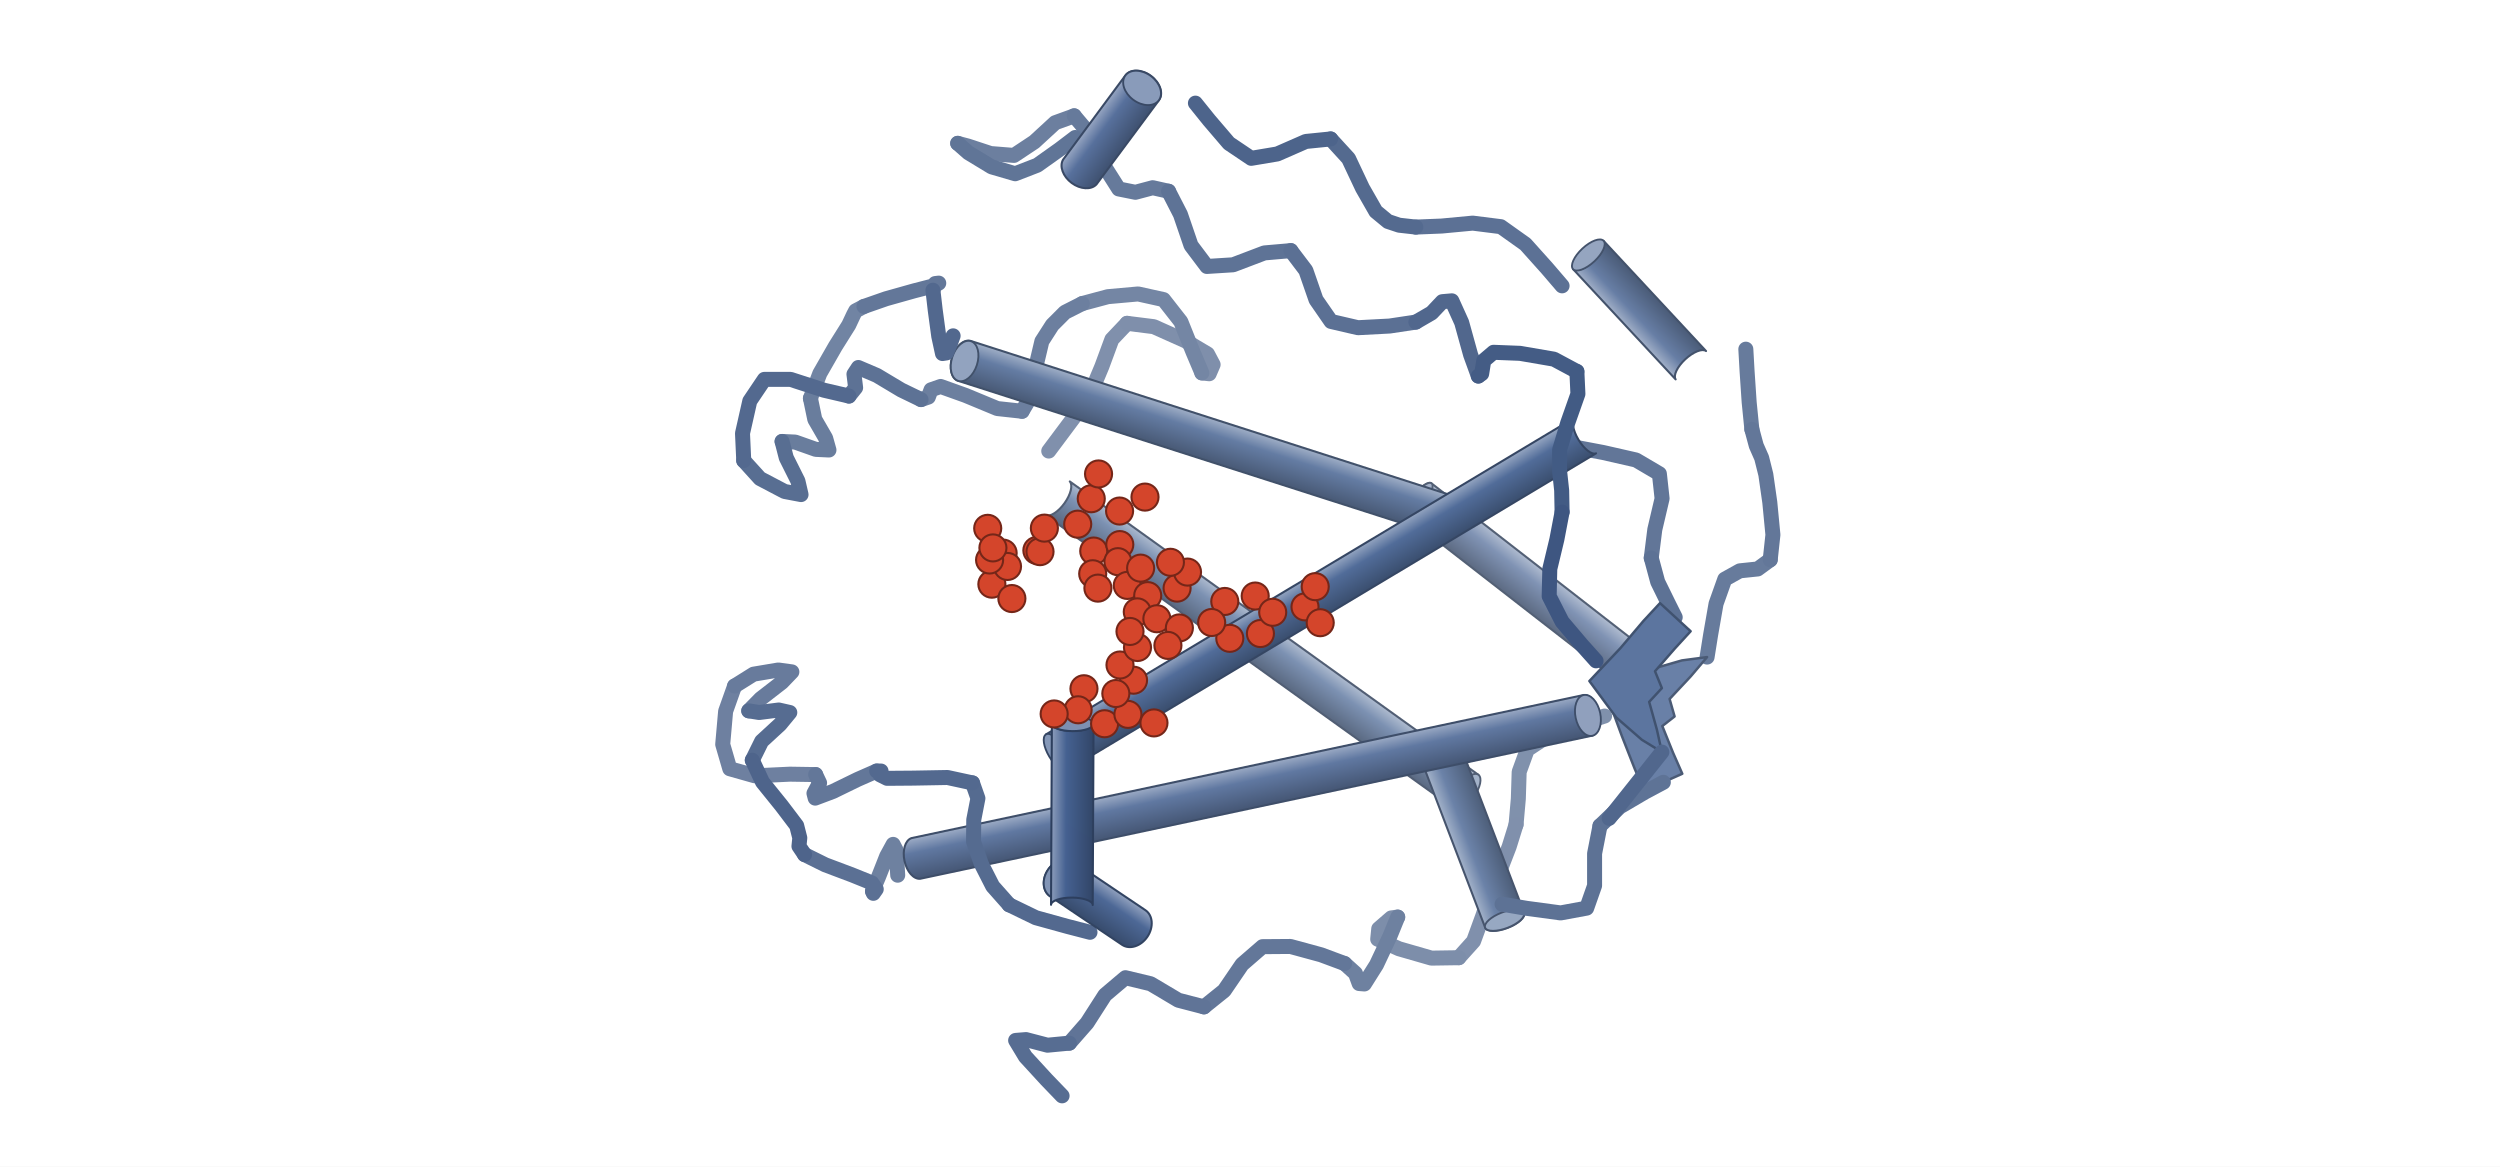
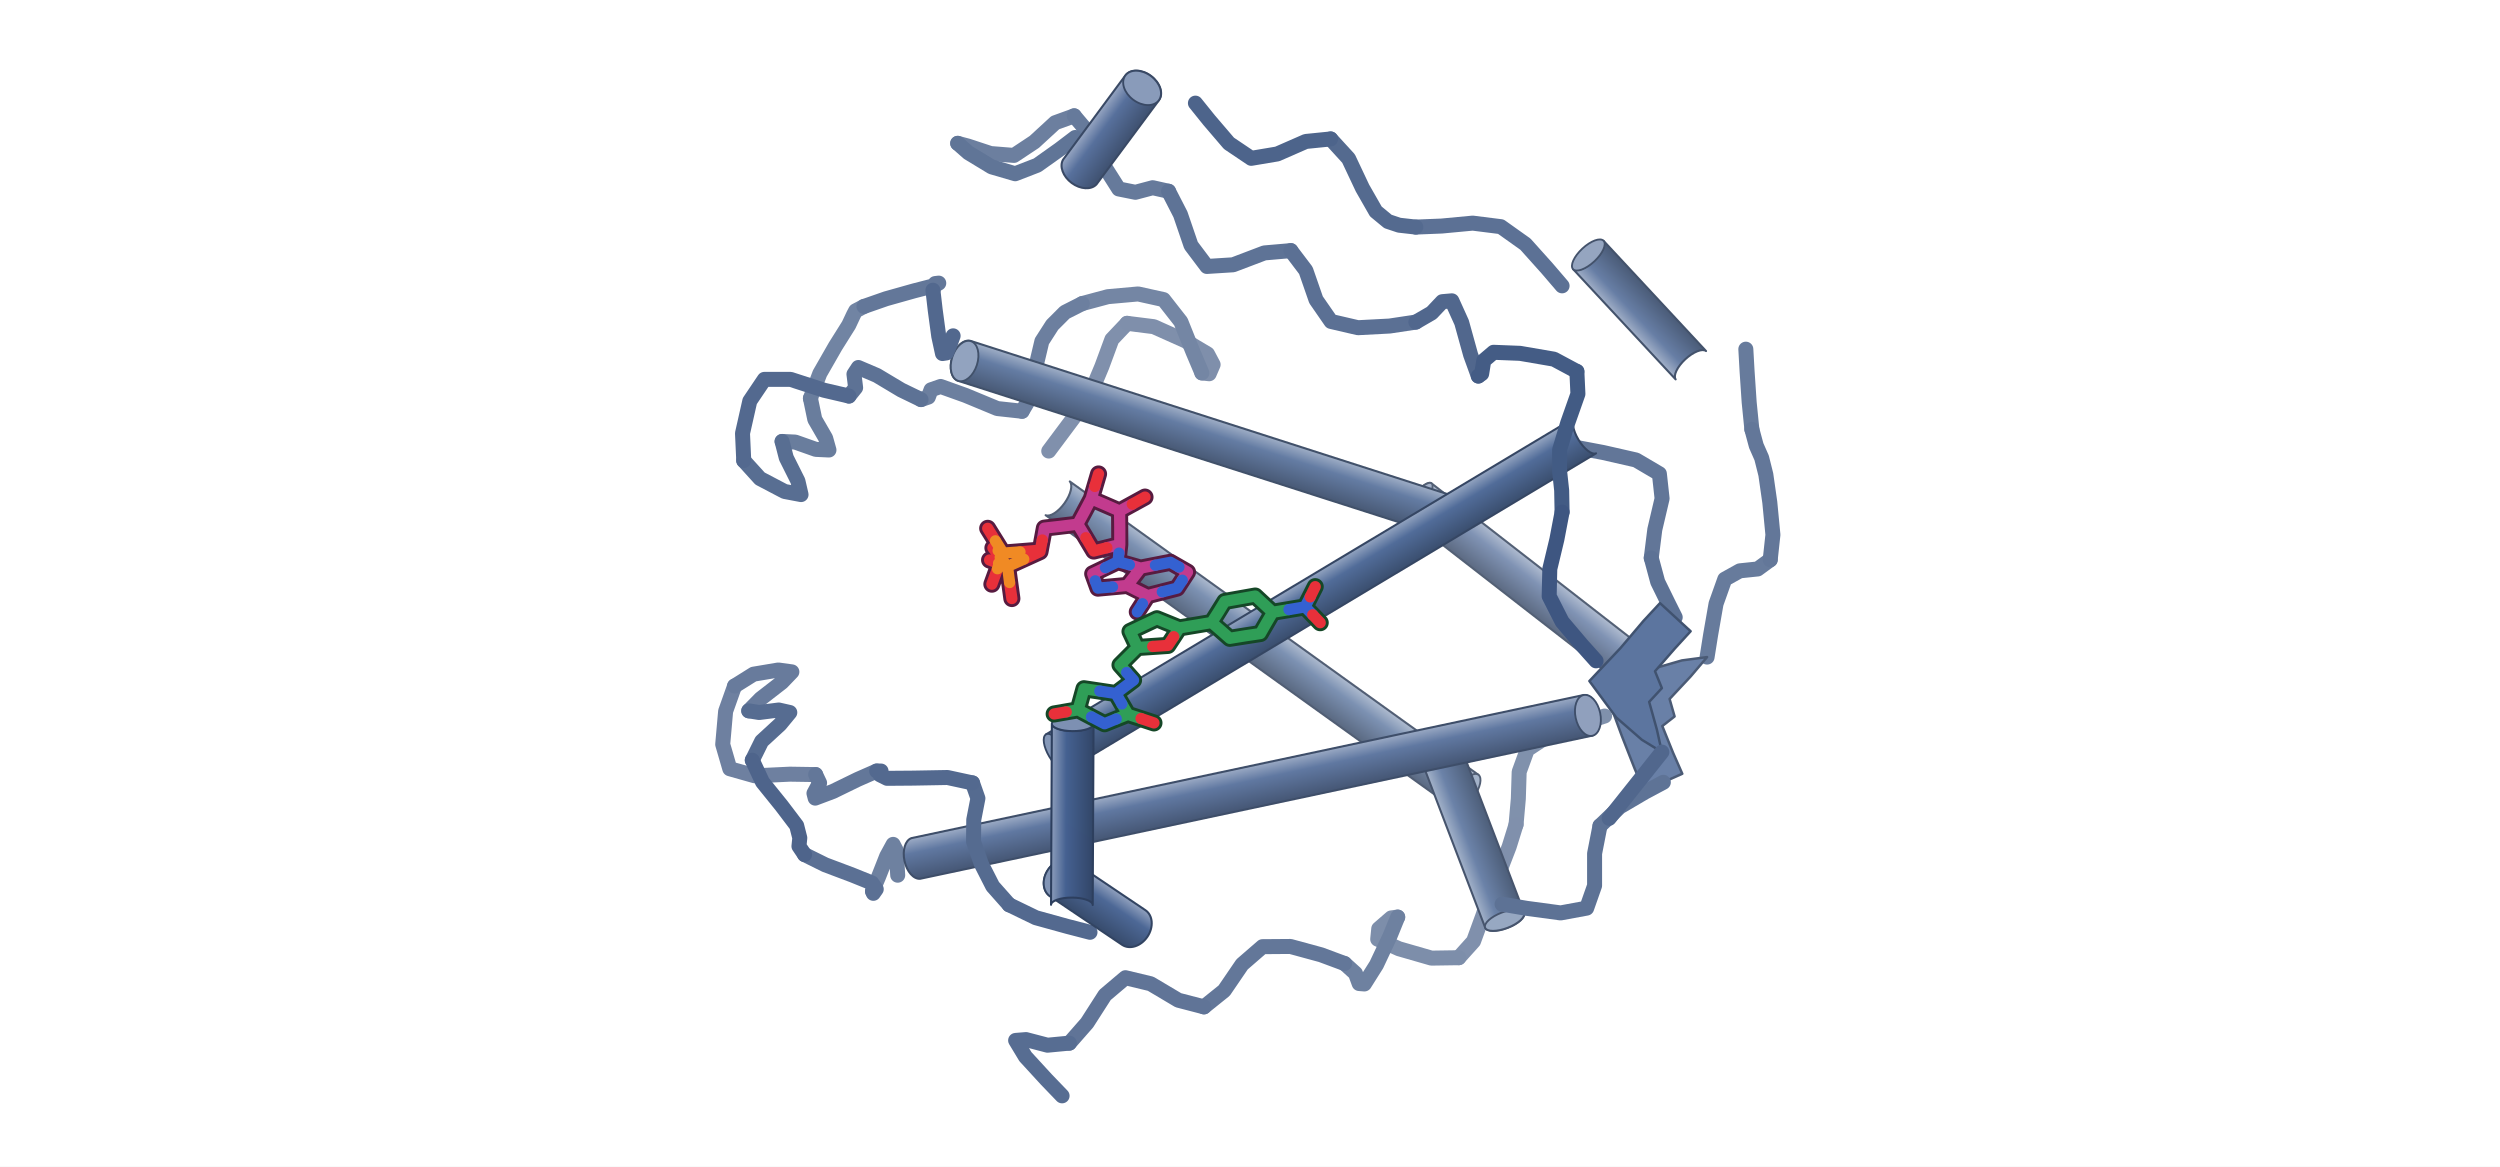
<svg xmlns="http://www.w3.org/2000/svg" width="1200" height="560" viewBox="0 0 1200 560" font-family="'Hiragino Sans','Hiragino Kaku Gothic ProN','Noto Sans JP','Yu Gothic',Meiryo,sans-serif">
  <rect width="1200" height="560" fill="#FFFFFF" />
  <polyline points="727.7,395.8 728.8,383.4 729.2,370.5 733.1,359.8 744.5,352.3 759.4,347.1 770.2,343.7" stroke="#8091ac" stroke-width="7.2" fill="none" stroke-linecap="round" stroke-linejoin="round" />
  <polyline points="700.2,459.7 707.3,451.8 711.9,439.2 716.0,426.9 720.5,416.5 724.4,406.4 727.7,395.8" stroke="#8090ac" stroke-width="7.2" fill="none" stroke-linecap="round" stroke-linejoin="round" />
  <polyline points="541.0,155.2 533.7,162.9 528.9,175.9 523.7,188.3 516.4,199.1 508.7,209.4 503.4,216.5" stroke="#8090ac" stroke-width="7.2" fill="none" stroke-linecap="round" stroke-linejoin="round" />
  <polyline points="576.9,179.0 580.4,179.4 582.3,175.0 579.6,169.9 569.0,163.6 553.8,156.8 541.0,155.2" stroke="#7f8fab" stroke-width="7.2" fill="none" stroke-linecap="round" stroke-linejoin="round" />
  <polyline points="670.9,440.2 667.8,440.6 661.8,445.8 661.3,450.8 671.5,455.4 687.1,459.9 700.2,459.7" stroke="#7d8eaa" stroke-width="7.2" fill="none" stroke-linecap="round" stroke-linejoin="round" />
  <defs>
    <linearGradient id="c1" gradientUnits="userSpaceOnUse" x1="738.1" y1="271.6" x2="725.8" y2="287.4">
      <stop offset="0" stop-color="#b0bcd0" />
      <stop offset="0.35" stop-color="#8093b4" />
      <stop offset="1" stop-color="#5c6a82" />
    </linearGradient>
  </defs>
  <path d="M789.0,311.2 L687.1,232.0 A3.2,10.0 -142.1 0 0 674.8,247.8 L776.7,327.0 A3.2,10.0 -142.1 0 0 789.0,311.2 Z" fill="url(#c1)" stroke="#536075" stroke-width="1" stroke-linejoin="round" />
  <ellipse cx="681.0" cy="239.9" rx="3.2" ry="10.0" transform="rotate(-142.1 681.0 239.9)" fill="#a6b3ca" stroke="#536075" stroke-width="0.9" />
  <defs>
    <linearGradient id="c3" gradientUnits="userSpaceOnUse" x1="611.6" y1="301.5" x2="599.9" y2="317.7">
      <stop offset="0" stop-color="#aebbcf" />
      <stop offset="0.35" stop-color="#7c91b2" />
      <stop offset="1" stop-color="#596880" />
    </linearGradient>
  </defs>
  <path d="M513.5,231.1 L709.6,371.9 A4.4,10.0 35.7 0 0 698.0,388.1 L501.9,247.3 A4.4,10.0 35.7 0 0 513.5,231.1 Z" fill="url(#c3)" stroke="#515e74" stroke-width="1" stroke-linejoin="round" />
  <ellipse cx="703.8" cy="380.0" rx="4.4" ry="10.0" transform="rotate(35.7 703.8 380.0)" fill="#a3b2c9" stroke="#515e74" stroke-width="0.9" />
  <polyline points="519.5,145.7 531.8,142.4 546.3,141.1 558.5,143.8 566.8,154.4 572.7,169.1 576.9,179.0" stroke="#7486a4" stroke-width="7.2" fill="none" stroke-linecap="round" stroke-linejoin="round" />
  <polyline points="414.7,147.1 410.7,149.2 409.7,151.1 407.4,156.0 401.0,166.2 393.5,179.3 389.0,191.2" stroke="#7184a3" stroke-width="7.2" fill="none" stroke-linecap="round" stroke-linejoin="round" />
  <polyline points="645.4,462.5 650.6,467.2 652.4,472.1 654.9,472.3 660.7,463.1 667.2,449.3 670.9,440.2" stroke="#6e81a0" stroke-width="7.2" fill="none" stroke-linecap="round" stroke-linejoin="round" />
  <polyline points="430.9,420.1 430.6,414.9 430.1,408.0 428.7,405.3 425.6,411.0 421.7,420.9 418.8,427.8" stroke="#6e81a0" stroke-width="7.2" fill="none" stroke-linecap="round" stroke-linejoin="round" />
  <polyline points="352.6,329.3 348.3,341.4 346.9,357.3 350.3,369.0 362.3,372.4 379.2,371.6 391.5,371.8" stroke="#6e80a0" stroke-width="7.2" fill="none" stroke-linecap="round" stroke-linejoin="round" />
  <polyline points="442.1,191.8 445.6,190.6 446.9,187.1 451.5,185.5 463.5,189.8 478.7,196.1 490.6,197.4" stroke="#6c7f9f" stroke-width="7.2" fill="none" stroke-linecap="round" stroke-linejoin="round" />
  <polyline points="490.6,197.4 495.6,189.0 497.3,175.6 500.1,163.8 505.1,156.0 511.2,149.9 519.5,145.7" stroke="#6c7f9f" stroke-width="7.2" fill="none" stroke-linecap="round" stroke-linejoin="round" />
  <polyline points="459.7,68.8 464.6,70.1 475.5,73.7 486.7,74.6 496.5,68.1 506.5,58.9 515.6,55.6" stroke="#6c7f9f" stroke-width="7.2" fill="none" stroke-linecap="round" stroke-linejoin="round" />
  <polyline points="389.0,191.2 391.1,201.3 396.3,210.3 397.9,216.0 391.6,215.7 381.7,212.2 375.4,211.9" stroke="#697d9d" stroke-width="7.2" fill="none" stroke-linecap="round" stroke-linejoin="round" />
  <polyline points="359.4,341.2 365.1,335.4 375.3,327.5 380.1,322.5 373.6,321.6 361.7,323.6 352.6,329.3" stroke="#687b9c" stroke-width="7.2" fill="none" stroke-linecap="round" stroke-linejoin="round" />
  <polyline points="840.9,206.1 839.6,193.1 838.6,178.2 838.0,167.6" stroke="#677b9c" stroke-width="7.2" fill="none" stroke-linecap="round" stroke-linejoin="round" />
  <polyline points="819.4,315.4 821.1,304.7 823.7,289.8 827.9,278.0 835.1,274.0 843.7,273.1 849.7,268.7" stroke="#677b9c" stroke-width="7.2" fill="none" stroke-linecap="round" stroke-linejoin="round" />
  <polyline points="515.6,55.6 523.2,64.6 529.9,79.5 537.0,90.7 545.0,92.3 553.3,90.1 560.9,91.8" stroke="#667a9b" stroke-width="7.2" fill="none" stroke-linecap="round" stroke-linejoin="round" />
  <defs>
    <linearGradient id="c4" gradientUnits="userSpaceOnUse" x1="698.5" y1="407.7" x2="717.2" y2="400.6">
      <stop offset="0" stop-color="#a3b2c9" />
      <stop offset="0.35" stop-color="#6b82a8" />
      <stop offset="1" stop-color="#4d5e79" />
    </linearGradient>
  </defs>
  <path d="M684.2,370.1 L712.9,445.3 A3.9,10.0 69.1 0 0 731.6,438.2 L702.9,363.0 A3.9,10.0 69.1 0 0 684.2,370.1 Z" fill="url(#c4)" stroke="#46546d" stroke-width="1" stroke-linejoin="round" />
  <ellipse cx="722.2" cy="441.7" rx="3.9" ry="10.0" transform="rotate(69.1 722.2 441.7)" fill="#97a8c2" stroke="#46546d" stroke-width="0.9" />
  <polygon points="807.5,371.4 803.1,361.4 797.9,348.5 803.8,343.9 801.4,335.5 811.6,324.6 819.4,315.4 819.4,315.4 807.3,317.0 790.6,321.8 770.8,332.4 778.5,353.3 784.7,369.1 789.2,379.5" fill="#6980a7" stroke="#4a5a75" stroke-width="1.2" stroke-linejoin="round" />
  <polyline points="447.8,139.3 448.9,136.1 450.6,135.9 448.5,137.1 438.8,139.6 425.3,143.4 414.7,147.1" stroke="#637799" stroke-width="7.2" fill="none" stroke-linecap="round" stroke-linejoin="round" />
  <polyline points="577.9,483.3 587.6,475.5 596.2,462.9 606.0,454.4 619.4,454.3 634.1,458.3 645.4,462.5" stroke="#637799" stroke-width="7.2" fill="none" stroke-linecap="round" stroke-linejoin="round" />
  <polyline points="391.5,371.8 393.4,375.8 390.7,380.8 391.3,383.1 399.8,379.9 411.7,374.1 420.8,370.1" stroke="#637799" stroke-width="7.2" fill="none" stroke-linecap="round" stroke-linejoin="round" />
  <polyline points="849.7,268.7 851.0,256.7 849.5,241.1 847.6,227.8 845.6,219.8 843.0,213.9 840.9,206.1" stroke="#637799" stroke-width="7.2" fill="none" stroke-linecap="round" stroke-linejoin="round" />
  <polyline points="757.9,215.0 769.5,217.2 785.3,220.8 796.5,227.4 797.8,239.3 794.3,254.2 792.6,267.8" stroke="#627698" stroke-width="7.2" fill="none" stroke-linecap="round" stroke-linejoin="round" />
  <defs>
    <linearGradient id="c5" gradientUnits="userSpaceOnUse" x1="779.7" y1="155.7" x2="794.3" y2="142.0">
      <stop offset="0" stop-color="#a1afc7" />
      <stop offset="0.35" stop-color="#677ea5" />
      <stop offset="1" stop-color="#4a5b77" />
    </linearGradient>
  </defs>
  <path d="M804.3,182.1 L755.1,129.2 A4.2,10.0 -132.9 0 0 769.7,115.6 L818.9,168.5 A4.2,10.0 -132.9 0 0 804.3,182.1 Z" fill="url(#c5)" stroke="#43526b" stroke-width="1" stroke-linejoin="round" />
  <ellipse cx="762.4" cy="122.4" rx="4.2" ry="10.0" transform="rotate(-132.9 762.4 122.4)" fill="#95a5c0" stroke="#43526b" stroke-width="0.9" />
  <polyline points="516.1,66.0 508.6,71.7 497.9,79.3 487.3,83.4 476.0,80.1 464.8,73.3 459.7,68.8" stroke="#607597" stroke-width="7.2" fill="none" stroke-linecap="round" stroke-linejoin="round" />
  <polyline points="513.3,500.7 521.8,491.0 530.4,477.6 540.2,469.3 552.3,472.2 565.6,480.1 577.9,483.3" stroke="#607497" stroke-width="7.2" fill="none" stroke-linecap="round" stroke-linejoin="round" />
  <defs>
    <linearGradient id="c2" gradientUnits="userSpaceOnUse" x1="582.3" y1="201.1" x2="576.2" y2="220.1">
      <stop offset="0" stop-color="#9faec6" />
      <stop offset="0.35" stop-color="#647ca3" />
      <stop offset="1" stop-color="#485975" />
    </linearGradient>
  </defs>
  <path d="M698.6,238.4 L466.1,163.7 A6.2,10.0 -162.2 0 0 459.9,182.8 L692.5,257.4 A6.2,10.0 -162.2 0 0 698.6,238.4 Z" fill="url(#c2)" stroke="#41516a" stroke-width="1" stroke-linejoin="round" />
  <ellipse cx="463.0" cy="173.3" rx="6.2" ry="10.0" transform="rotate(-162.2 463.0 173.3)" fill="#92a3bf" stroke="#41516a" stroke-width="0.9" />
  <polyline points="560.9,91.8 566.6,102.9 571.7,117.8 579.3,127.9 591.9,127.1 606.9,121.4 619.6,120.3" stroke="#5e7396" stroke-width="7.2" fill="none" stroke-linecap="round" stroke-linejoin="round" />
  <polyline points="768.0,396.4 777.5,387.3 789.6,380.2 798.4,375.5" stroke="#5e7396" stroke-width="7.2" fill="none" stroke-linecap="round" stroke-linejoin="round" />
  <polyline points="407.5,190.1 410.7,186.1 409.9,179.6 412.0,176.4 420.9,180.2 432.6,187.2 442.1,191.8" stroke="#5d7295" stroke-width="7.2" fill="none" stroke-linecap="round" stroke-linejoin="round" />
  <polyline points="721.0,434.0 732.8,436.0 749.1,438.2 761.6,435.9 765.4,425.1 765.4,409.7 768.0,396.4" stroke="#5d7295" stroke-width="7.2" fill="none" stroke-linecap="round" stroke-linejoin="round" />
  <polyline points="792.6,267.8 795.7,279.3 800.6,289.3 804.1,296.3" stroke="#5d7295" stroke-width="7.2" fill="none" stroke-linecap="round" stroke-linejoin="round" />
  <polyline points="749.8,137.2 742.6,128.8 732.2,117.2 720.4,108.8 706.9,107.1 692.0,108.5 679.6,109.0" stroke="#5c7195" stroke-width="7.2" fill="none" stroke-linecap="round" stroke-linejoin="round" />
  <polyline points="418.8,427.8 419.2,428.8 420.6,426.8 418.5,423.8 409.1,420.0 396.1,415.1 386.2,410.2" stroke="#5b7094" stroke-width="7.2" fill="none" stroke-linecap="round" stroke-linejoin="round" />
  <polyline points="619.6,120.3 626.8,129.8 631.7,143.9 638.9,154.3 651.8,157.3 667.0,156.5 679.6,154.6" stroke="#5b7094" stroke-width="7.2" fill="none" stroke-linecap="round" stroke-linejoin="round" />
  <defs>
    <linearGradient id="c7" gradientUnits="userSpaceOnUse" x1="598.8" y1="367.9" x2="603.0" y2="387.5">
      <stop offset="0" stop-color="#9cabc5" />
      <stop offset="0.35" stop-color="#6078a1" />
      <stop offset="1" stop-color="#455674" />
    </linearGradient>
  </defs>
  <path d="M760.2,333.6 L437.5,402.3 A6.0,10.0 168.0 0 0 441.7,421.8 L764.3,353.1 A6.0,10.0 168.0 0 0 760.2,333.6 Z" fill="url(#c7)" stroke="#3e4e69" stroke-width="1" stroke-linejoin="round" />
  <ellipse cx="762.2" cy="343.4" rx="6.0" ry="10.0" transform="rotate(168.0 762.2 343.4)" fill="#90a0bd" stroke="#3e4e69" stroke-width="0.9" />
  <polyline points="375.4,211.9 377.4,219.7 383.0,230.9 384.5,237.4 376.6,235.9 364.8,229.7 357.0,221.1" stroke="#586e92" stroke-width="7.2" fill="none" stroke-linecap="round" stroke-linejoin="round" />
  <polyline points="509.8,526.0 502.2,518.1 492.2,507.2 487.5,499.4 492.5,499.0 502.8,501.7 513.3,500.7" stroke="#576d92" stroke-width="7.2" fill="none" stroke-linecap="round" stroke-linejoin="round" />
  <polyline points="361.1,364.9 365.6,355.8 374.4,347.7 379.1,342.0 373.8,340.8 364.4,342.0 359.4,341.2" stroke="#566c91" stroke-width="7.2" fill="none" stroke-linecap="round" stroke-linejoin="round" />
  <polygon points="796.8,289.5 788.9,298.0 777.8,311.1 762.9,326.9 775.8,344.4 788.1,355.1 797.7,361.0 797.7,361.0 795.3,350.2 791.6,336.9 797.7,330.3 794.4,322.2 803.9,311.3 811.5,303.0" fill="#5c759f" stroke="#40526f" stroke-width="1.2" stroke-linejoin="round" />
  <polyline points="466.8,375.8 469.4,383.2 467.4,393.5 467.3,404.0 471.0,414.6 476.5,425.4 484.4,434.3" stroke="#556b90" stroke-width="7.2" fill="none" stroke-linecap="round" stroke-linejoin="round" />
  <polyline points="679.6,109.0 671.6,108.1 666.2,106.3 660.4,101.5 654.0,90.3 647.3,76.1 638.7,66.7" stroke="#546a8f" stroke-width="7.2" fill="none" stroke-linecap="round" stroke-linejoin="round" />
  <polyline points="357.0,221.1 356.4,208.0 359.9,192.5 366.9,182.1 379.5,182.1 395.5,187.3 407.5,190.1" stroke="#53698f" stroke-width="7.2" fill="none" stroke-linecap="round" stroke-linejoin="round" />
  <polyline points="420.8,370.1 422.9,370.1 422.4,371.9 425.8,373.6 438.3,373.5 454.8,373.2 466.8,375.8" stroke="#53698f" stroke-width="7.2" fill="none" stroke-linecap="round" stroke-linejoin="round" />
  <polyline points="484.4,434.3 497.2,440.5 512.4,444.7 523.2,447.5" stroke="#53698f" stroke-width="7.2" fill="none" stroke-linecap="round" stroke-linejoin="round" />
  <polyline points="457.5,161.2 456.2,164.8 454.3,169.4 452.4,169.7 450.6,161.4 448.9,148.8 447.8,139.3" stroke="#52688e" stroke-width="7.2" fill="none" stroke-linecap="round" stroke-linejoin="round" />
  <polyline points="679.6,154.6 687.2,150.2 692.3,144.8 696.9,144.4 701.6,154.8 705.9,170.3 709.6,180.5" stroke="#51678d" stroke-width="7.2" fill="none" stroke-linecap="round" stroke-linejoin="round" />
  <polyline points="797.7,361.0 772.4,392.8" stroke="#51678d" stroke-width="7.2" fill="none" stroke-linecap="round" stroke-linejoin="round" />
  <defs>
    <linearGradient id="c6" gradientUnits="userSpaceOnUse" x1="525.2" y1="56.4" x2="541.3" y2="68.3">
      <stop offset="0" stop-color="#97a6c2" />
      <stop offset="0.35" stop-color="#57709c" />
      <stop offset="1" stop-color="#3f5170" />
    </linearGradient>
  </defs>
  <path d="M540.2,36.2 L510.3,76.6 A7.1,10.0 126.6 0 0 526.3,88.5 L556.3,48.1 A7.1,10.0 126.6 0 0 540.2,36.2 Z" fill="url(#c6)" stroke="#394965" stroke-width="1" stroke-linejoin="round" />
  <ellipse cx="548.2" cy="42.2" rx="7.1" ry="10.0" transform="rotate(126.6 548.2 42.2)" fill="#899bba" stroke="#394965" stroke-width="0.9" />
  <polyline points="386.2,410.2 383.5,406.2 383.9,402.2 382.4,396.3 375.2,386.8 366.0,375.4 361.1,364.9" stroke="#4e648b" stroke-width="7.2" fill="none" stroke-linecap="round" stroke-linejoin="round" />
  <polyline points="638.7,66.7 626.8,67.9 613.1,73.9 600.6,76.0 589.9,68.8 580.4,57.7 573.8,49.5" stroke="#4d648b" stroke-width="7.2" fill="none" stroke-linecap="round" stroke-linejoin="round" />
  <defs>
    <linearGradient id="c10" gradientUnits="userSpaceOnUse" x1="629.0" y1="276.5" x2="639.2" y2="293.6">
      <stop offset="0" stop-color="#93a4c0" />
      <stop offset="0.35" stop-color="#516c99" />
      <stop offset="1" stop-color="#3a4e6e" />
    </linearGradient>
  </defs>
  <path d="M502.1,352.5 L755.8,200.5 A4.1,10.0 -30.9 0 0 766.1,217.6 L512.4,369.6 A4.1,10.0 -30.9 0 0 502.1,352.5 Z" fill="url(#c10)" stroke="#354663" stroke-width="1" stroke-linejoin="round" />
  <ellipse cx="507.2" cy="361.1" rx="4.1" ry="10.0" transform="rotate(-30.9 507.2 361.1)" fill="#8598b8" stroke="#354663" stroke-width="0.9" />
  <defs>
    <linearGradient id="c8" gradientUnits="userSpaceOnUse" x1="532.5" y1="425.3" x2="521.3" y2="441.9">
      <stop offset="0" stop-color="#91a1be" />
      <stop offset="0.35" stop-color="#4d6896" />
      <stop offset="1" stop-color="#374b6c" />
    </linearGradient>
  </defs>
  <path d="M549.8,436.9 L515.2,413.6 A7.9,10.0 -146.0 0 0 504.0,430.2 L538.6,453.5 A7.9,10.0 -146.0 0 0 549.8,436.9 Z" fill="url(#c8)" stroke="#324462" stroke-width="1" stroke-linejoin="round" />
  <ellipse cx="509.6" cy="421.9" rx="7.9" ry="10.0" transform="rotate(-146.0 509.6 421.9)" fill="#8295b6" stroke="#324462" stroke-width="0.9" />
  <polyline points="709.6,180.5 711.2,179.4 712.2,173.1 716.9,169.1 729.6,169.6 745.9,172.4 756.9,178.3" stroke="#445c85" stroke-width="7.2" fill="none" stroke-linecap="round" stroke-linejoin="round" />
  <polyline points="756.9,178.3 757.4,189.1 752.5,203.0 748.6,216.0 748.6,226.1 749.6,235.4 749.8,245.8" stroke="#425b84" stroke-width="7.2" fill="none" stroke-linecap="round" stroke-linejoin="round" />
  <defs>
    <linearGradient id="c9" gradientUnits="userSpaceOnUse" x1="504.7" y1="390.8" x2="524.7" y2="390.9">
      <stop offset="0" stop-color="#8c9dbb" />
      <stop offset="0.35" stop-color="#456191" />
      <stop offset="1" stop-color="#324668" />
    </linearGradient>
  </defs>
  <path d="M504.5,434.3 L504.9,347.4 A3.5,10.0 -89.8 0 0 524.9,347.5 L524.5,434.4 A3.5,10.0 -89.8 0 0 504.5,434.3 Z" fill="url(#c9)" stroke="#2d3f5e" stroke-width="1" stroke-linejoin="round" />
  <ellipse cx="514.9" cy="347.4" rx="3.5" ry="10.0" transform="rotate(-89.8 514.9 347.4)" fill="#7d90b2" stroke="#2d3f5e" stroke-width="0.9" />
  <polyline points="749.8,245.8 747.3,258.9 743.9,273.1 743.6,286.2 749.8,298.4 759.2,309.5 766.1,317.2" stroke="#3e5681" stroke-width="7.2" fill="none" stroke-linecap="round" stroke-linejoin="round" />
-   <g fill="#D4452B" stroke="#752618" stroke-width="1">
-     <circle cx="481.5" cy="265.5" r="6.5" />
-     <circle cx="476.1" cy="280.4" r="6.5" />
-     <circle cx="497.7" cy="264.2" r="6.5" />
-     <circle cx="474.1" cy="253.6" r="6.5" />
-     <circle cx="483.6" cy="271.9" r="6.5" />
-     <circle cx="485.7" cy="287.3" r="6.5" />
-     <circle cx="475.0" cy="268.8" r="6.5" />
-     <circle cx="476.6" cy="263.0" r="6.5" />
-     <circle cx="499.2" cy="264.8" r="6.5" />
-     <circle cx="501.3" cy="253.5" r="6.5" />
-     <circle cx="517.3" cy="251.6" r="6.5" />
-     <circle cx="525.0" cy="264.5" r="6.5" />
-     <circle cx="523.8" cy="239.4" r="6.5" />
-     <circle cx="527.3" cy="227.5" r="6.5" />
-     <circle cx="537.4" cy="245.3" r="6.5" />
-     <circle cx="549.6" cy="238.6" r="6.5" />
-     <circle cx="537.5" cy="261.4" r="6.5" />
-     <circle cx="536.6" cy="269.6" r="6.5" />
-     <circle cx="524.5" cy="275.4" r="6.5" />
-     <circle cx="527.0" cy="282.3" r="6.5" />
-     <circle cx="541.1" cy="281.0" r="6.5" />
-     <circle cx="550.9" cy="285.9" r="6.5" />
-     <circle cx="545.9" cy="293.7" r="6.5" />
-     <circle cx="565.0" cy="282.3" r="6.5" />
-     <circle cx="570.0" cy="274.6" r="6.5" />
-     <circle cx="561.8" cy="269.9" r="6.5" />
-     <circle cx="547.5" cy="272.7" r="6.5" />
-     <circle cx="530.2" cy="347.4" r="6.5" />
-     <circle cx="544.1" cy="326.5" r="6.5" />
-     <circle cx="537.6" cy="319.2" r="6.5" />
-     <circle cx="546.0" cy="310.8" r="6.5" />
-     <circle cx="542.4" cy="303.1" r="6.5" />
-     <circle cx="555.3" cy="297.0" r="6.5" />
-     <circle cx="566.1" cy="301.4" r="6.5" />
-     <circle cx="590.3" cy="306.4" r="6.5" />
-     <circle cx="602.5" cy="286.1" r="6.5" />
-     <circle cx="520.3" cy="330.6" r="6.5" />
-     <circle cx="605.0" cy="304.1" r="6.5" />
-     <circle cx="610.9" cy="293.9" r="6.5" />
-     <circle cx="587.9" cy="288.7" r="6.5" />
-     <circle cx="517.5" cy="340.7" r="6.5" />
-     <circle cx="541.4" cy="342.9" r="6.5" />
-     <circle cx="581.6" cy="298.8" r="6.5" />
-     <circle cx="535.6" cy="332.9" r="6.5" />
-     <circle cx="626.4" cy="291.3" r="6.5" />
-     <circle cx="506.0" cy="342.7" r="6.5" />
-     <circle cx="553.9" cy="347.0" r="6.5" />
-     <circle cx="560.6" cy="309.8" r="6.5" />
-     <circle cx="631.3" cy="281.6" r="6.5" />
-     <circle cx="633.7" cy="298.9" r="6.5" />
+   <g fill="none" stroke-linecap="round" stroke-linejoin="round">
+     <path d="M501.3,253.5L517.3,251.6M517.3,251.6L525.0,264.5M523.8,239.4L527.3,227.5M517.3,251.6L523.8,239.4M525.0,264.5L537.5,261.4M499.2,264.8L501.3,253.5M483.6,271.9L475.0,268.8M523.8,239.4L537.4,245.3M537.4,245.3L549.6,238.6M537.4,245.3L537.5,261.4M483.6,271.9L499.2,264.8M483.6,271.9L485.7,287.3M537.5,261.4L536.6,269.6M483.6,271.9L476.6,263.0M536.6,269.6L524.5,275.4M536.6,269.6L547.5,272.7M561.8,269.9L547.5,272.7M481.5,265.5L476.6,263.0M524.5,275.4L527.0,282.3M570.0,274.6L561.8,269.9M541.1,281.0L547.5,272.7M481.5,265.5L497.7,264.2M527.0,282.3L541.1,281.0M481.5,265.5L476.1,280.4M481.5,265.5L474.1,253.6M565.0,282.3L570.0,274.6M541.1,281.0L550.9,285.9M550.9,285.9L565.0,282.3M550.9,285.9L545.9,293.7" stroke="#571b40" stroke-width="8.2" />
+     <path d="M501.3,253.5L509.3,252.6M509.3,252.6L517.3,251.6M517.3,251.6L521.2,258.1M523.8,239.4L525.5,233.5M517.3,251.6L520.6,245.5M520.6,245.5L523.8,239.4M531.3,262.9L537.5,261.4M500.3,259.2L501.3,253.5M523.8,239.4L530.6,242.3M530.6,242.3L537.4,245.3M537.4,245.3L543.5,242.0M537.4,245.3L537.5,253.3M537.5,253.3L537.5,261.4M537.5,261.4L537.1,265.5M530.6,272.5L524.5,275.4M542.1,271.1L547.5,272.7M554.6,271.3L547.5,272.7M524.5,275.4L525.7,278.8M570.0,274.6L565.9,272.2M541.1,281.0L544.3,276.9M544.3,276.9L547.5,272.7M534.0,281.7L541.1,281.0M567.5,278.5L570.0,274.6M541.1,281.0L546.0,283.5M546.0,283.5L550.9,285.9M550.9,285.9L557.9,284.1M550.9,285.9L548.4,289.8" stroke="#C23B8E" stroke-width="5.4" />
+     <path d="M521.2,258.1L525.0,264.5M525.5,233.5L527.3,227.5M525.0,264.5L531.3,262.9M499.2,264.8L500.3,259.2M479.3,270.4L475.0,268.8M543.5,242.0L549.6,238.6M491.4,268.4L499.2,264.8M484.6,279.6L485.7,287.3M480.1,267.5L476.6,263.0M479.1,264.3L476.6,263.0M489.6,264.9L497.7,264.2M478.8,273.0L476.1,280.4M477.8,259.6L474.1,253.6" stroke="#E8303A" stroke-width="5.4" />
+     <path d="M483.6,271.9L479.3,270.4M483.6,271.9L491.4,268.4M483.6,271.9L484.6,279.6M483.6,271.9L480.1,267.5M481.5,265.5L479.1,264.3M481.5,265.5L489.6,264.9M481.5,265.5L478.8,273.0M481.5,265.5L477.8,259.6" stroke="#F08A24" stroke-width="5.4" />
+     <path d="M537.1,265.5L536.6,269.6M536.6,269.6L530.6,272.5M536.6,269.6L542.1,271.1M561.8,269.9L554.6,271.3M525.7,278.8L527.0,282.3M565.9,272.2L561.8,269.9M527.0,282.3L534.0,281.7M565.0,282.3L567.5,278.5M557.9,284.1L565.0,282.3M548.4,289.8L545.9,293.7" stroke="#3461D1" stroke-width="5.4" />
+     <path d="M602.5,286.1L587.9,288.7M542.4,303.1L555.3,297.0M555.3,297.0L566.1,301.4M587.9,288.7L581.6,298.8M602.5,286.1L610.9,293.9M626.4,291.3L631.3,281.6M566.1,301.4L581.6,298.8M610.9,293.9L626.4,291.3M546.0,310.8L542.4,303.1M590.3,306.4L581.6,298.8M566.1,301.4L560.6,309.8M626.4,291.3L633.7,298.9M605.0,304.1L610.9,293.9M546.0,310.8L560.6,309.8M590.3,306.4L605.0,304.1M537.6,319.2L546.0,310.8M544.1,326.5L537.6,319.2M544.1,326.5L535.6,332.9M520.3,330.6L535.6,332.9M541.4,342.9L535.6,332.9M520.3,330.6L517.5,340.7M541.4,342.9L553.9,347.0M530.2,347.4L541.4,342.9M530.2,347.4L517.5,340.7M517.5,340.7L506.0,342.7" stroke="#154727" stroke-width="8.2" />
+     <path d="M602.5,286.1L595.2,287.4M595.2,287.4L587.9,288.7M542.4,303.1L548.9,300.0M548.9,300.0L555.3,297.0M555.3,297.0L560.7,299.2M560.7,299.2L566.1,301.4M587.9,288.7L584.8,293.8M584.8,293.8L581.6,298.8M602.5,286.1L606.7,290.0M606.7,290.0L610.9,293.9M566.1,301.4L573.9,300.1M573.9,300.1L581.6,298.8M610.9,293.9L618.7,292.6M546.0,310.8L544.2,306.9M544.2,306.9L542.4,303.1M590.3,306.4L586.0,302.6M586.0,302.6L581.6,298.8M566.1,301.4L563.4,305.6M605.0,304.1L607.9,299.0M607.9,299.0L610.9,293.9M546.0,310.8L553.3,310.3M590.3,306.4L597.6,305.2M597.6,305.2L605.0,304.1M537.6,319.2L541.8,315.0M541.8,315.0L546.0,310.8M540.8,322.8L537.6,319.2M520.3,330.6L527.9,331.7M541.4,342.9L538.5,337.9M520.3,330.6L518.9,335.7M518.9,335.7L517.5,340.7M541.4,342.9L547.7,344.9M535.8,345.1L541.4,342.9M523.9,344.1L517.5,340.7M517.5,340.7L511.8,341.7" stroke="#2F9E57" stroke-width="5.4" />
+     <path d="M626.4,291.3L628.9,286.5M618.7,292.6L626.4,291.3M626.4,291.3L630.1,295.1M544.1,326.5L540.8,322.8M544.1,326.5L539.8,329.7M539.8,329.7L535.6,332.9M527.9,331.7L535.6,332.9M538.5,337.9L535.6,332.9M530.2,347.4L535.8,345.1M530.2,347.4L523.9,344.1" stroke="#3461D1" stroke-width="5.4" />
+     <path d="M628.9,286.5L631.3,281.6M563.4,305.6L560.6,309.8M630.1,295.1L633.7,298.9M553.3,310.3L560.6,309.8M547.7,344.9L553.9,347.0M511.8,341.7L506.0,342.7" stroke="#E8303A" stroke-width="5.4" />
  </g>
</svg>
